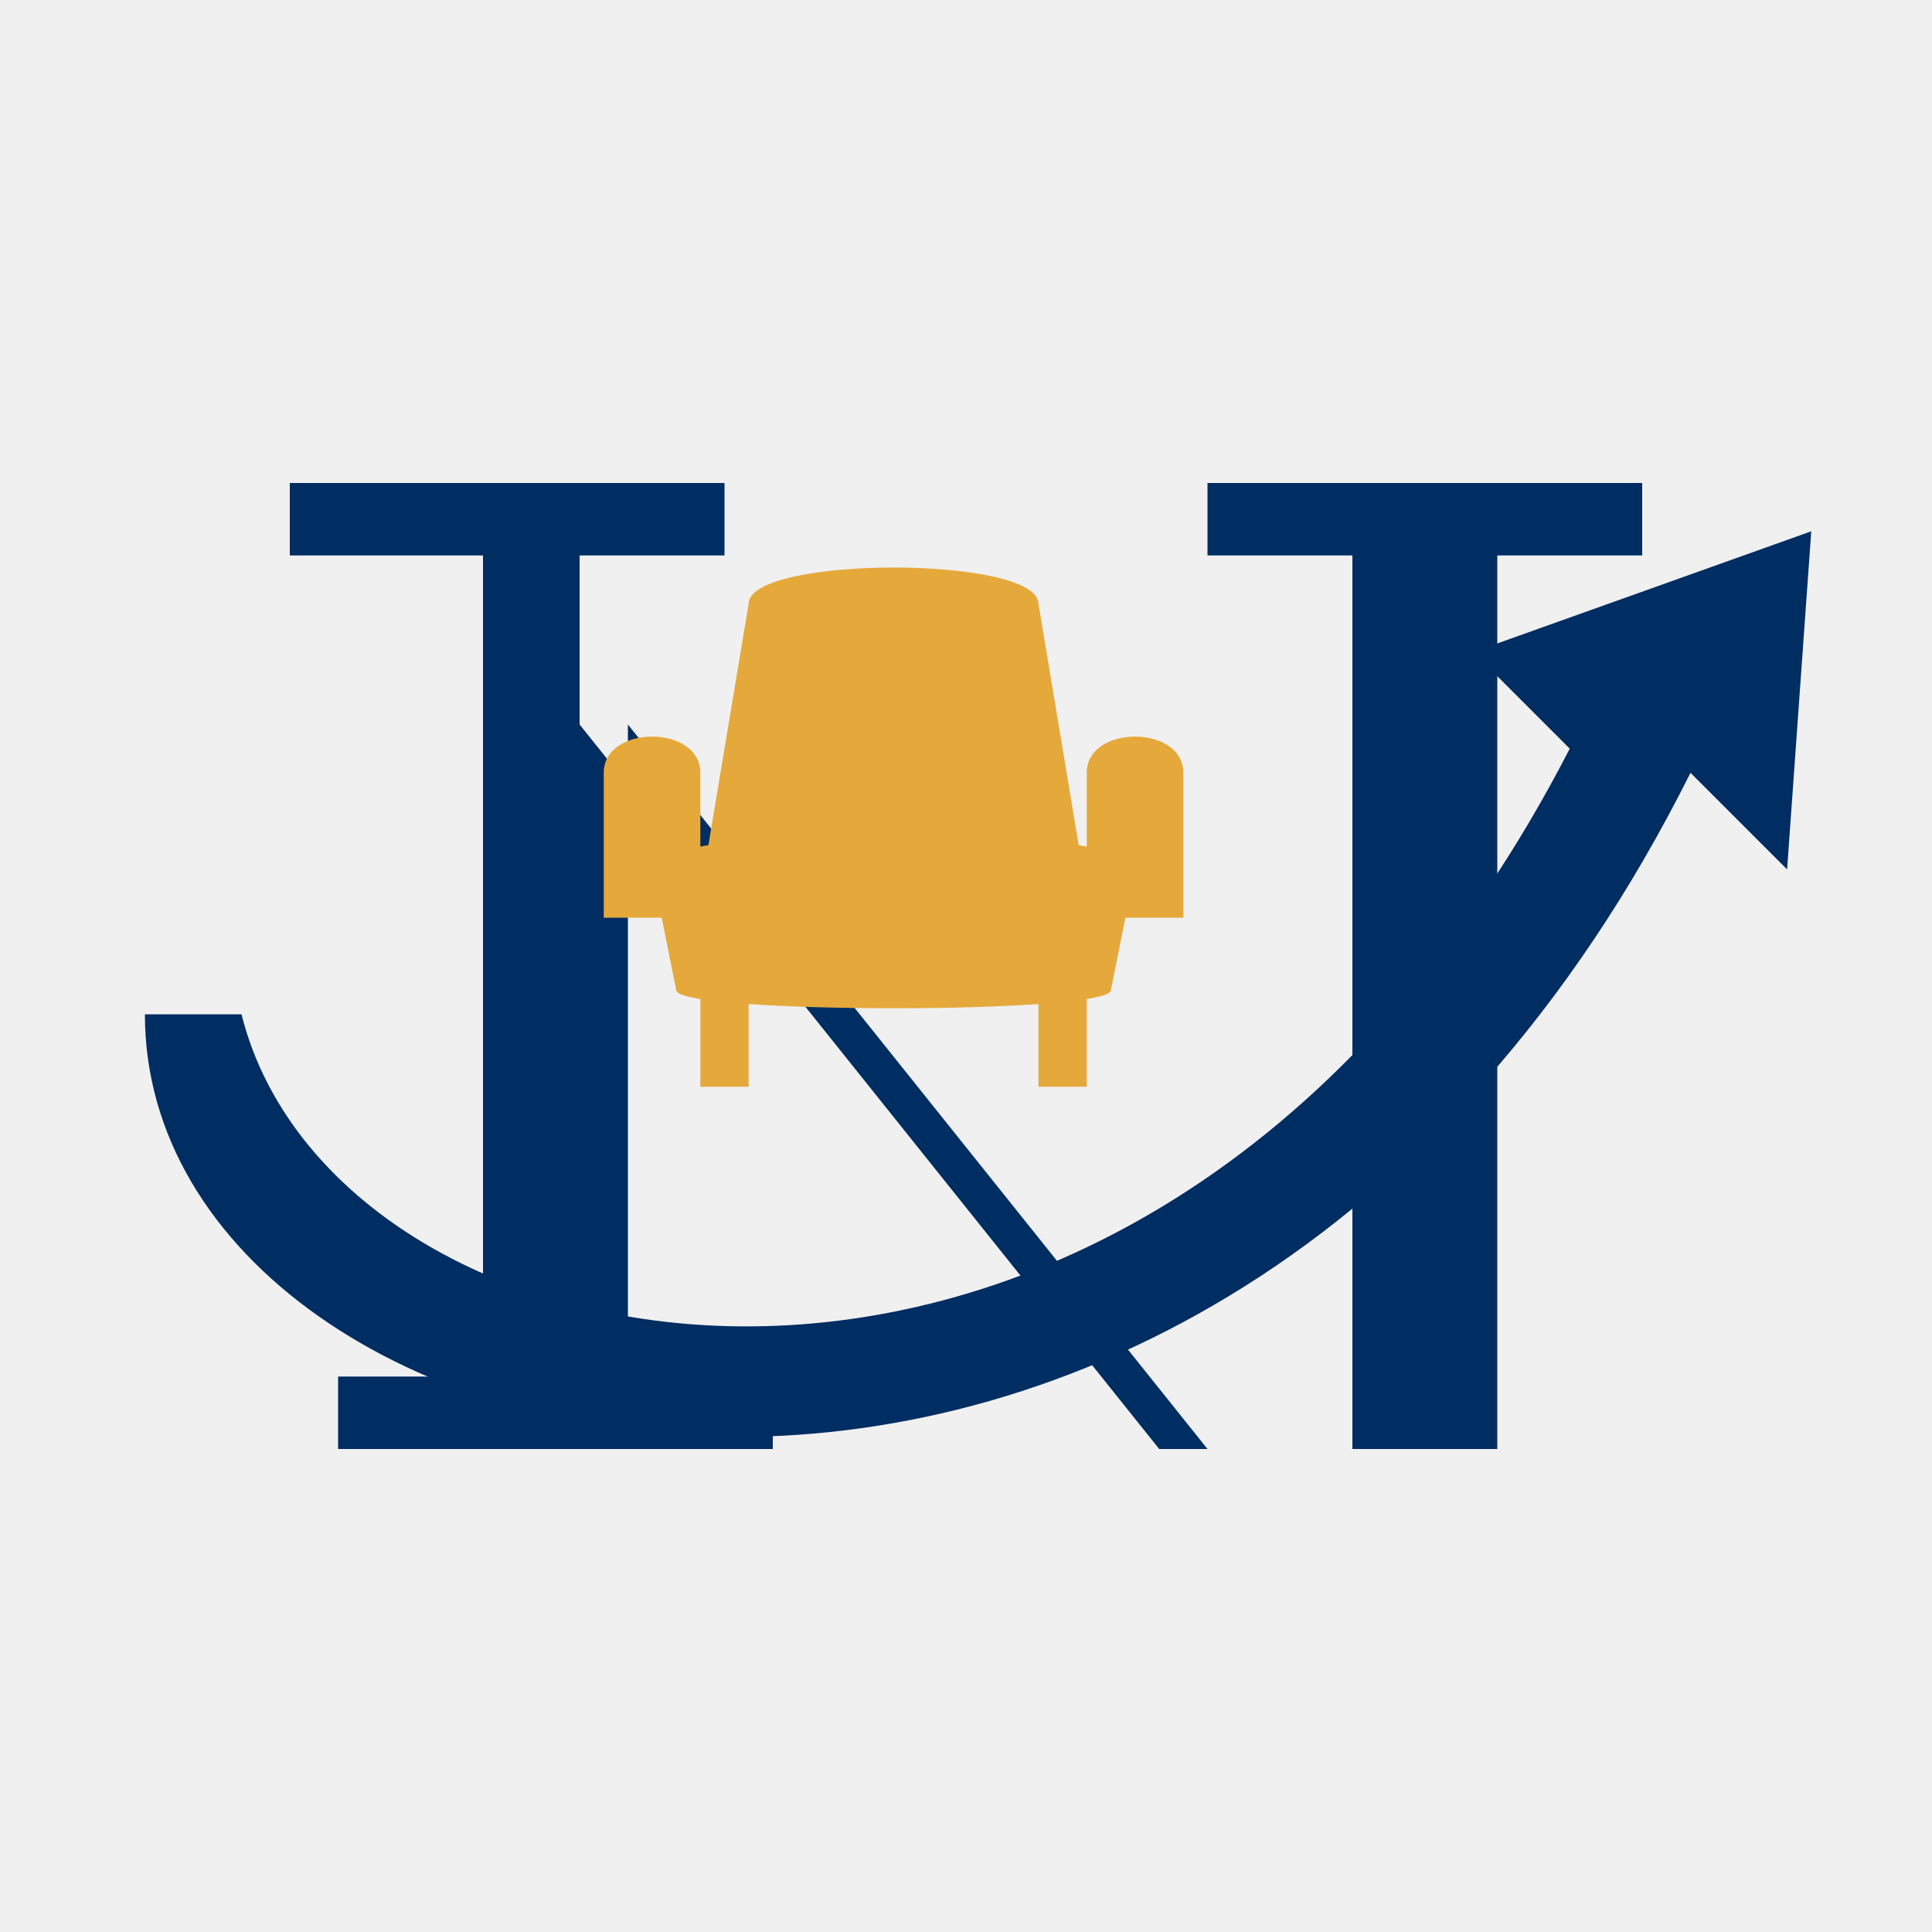
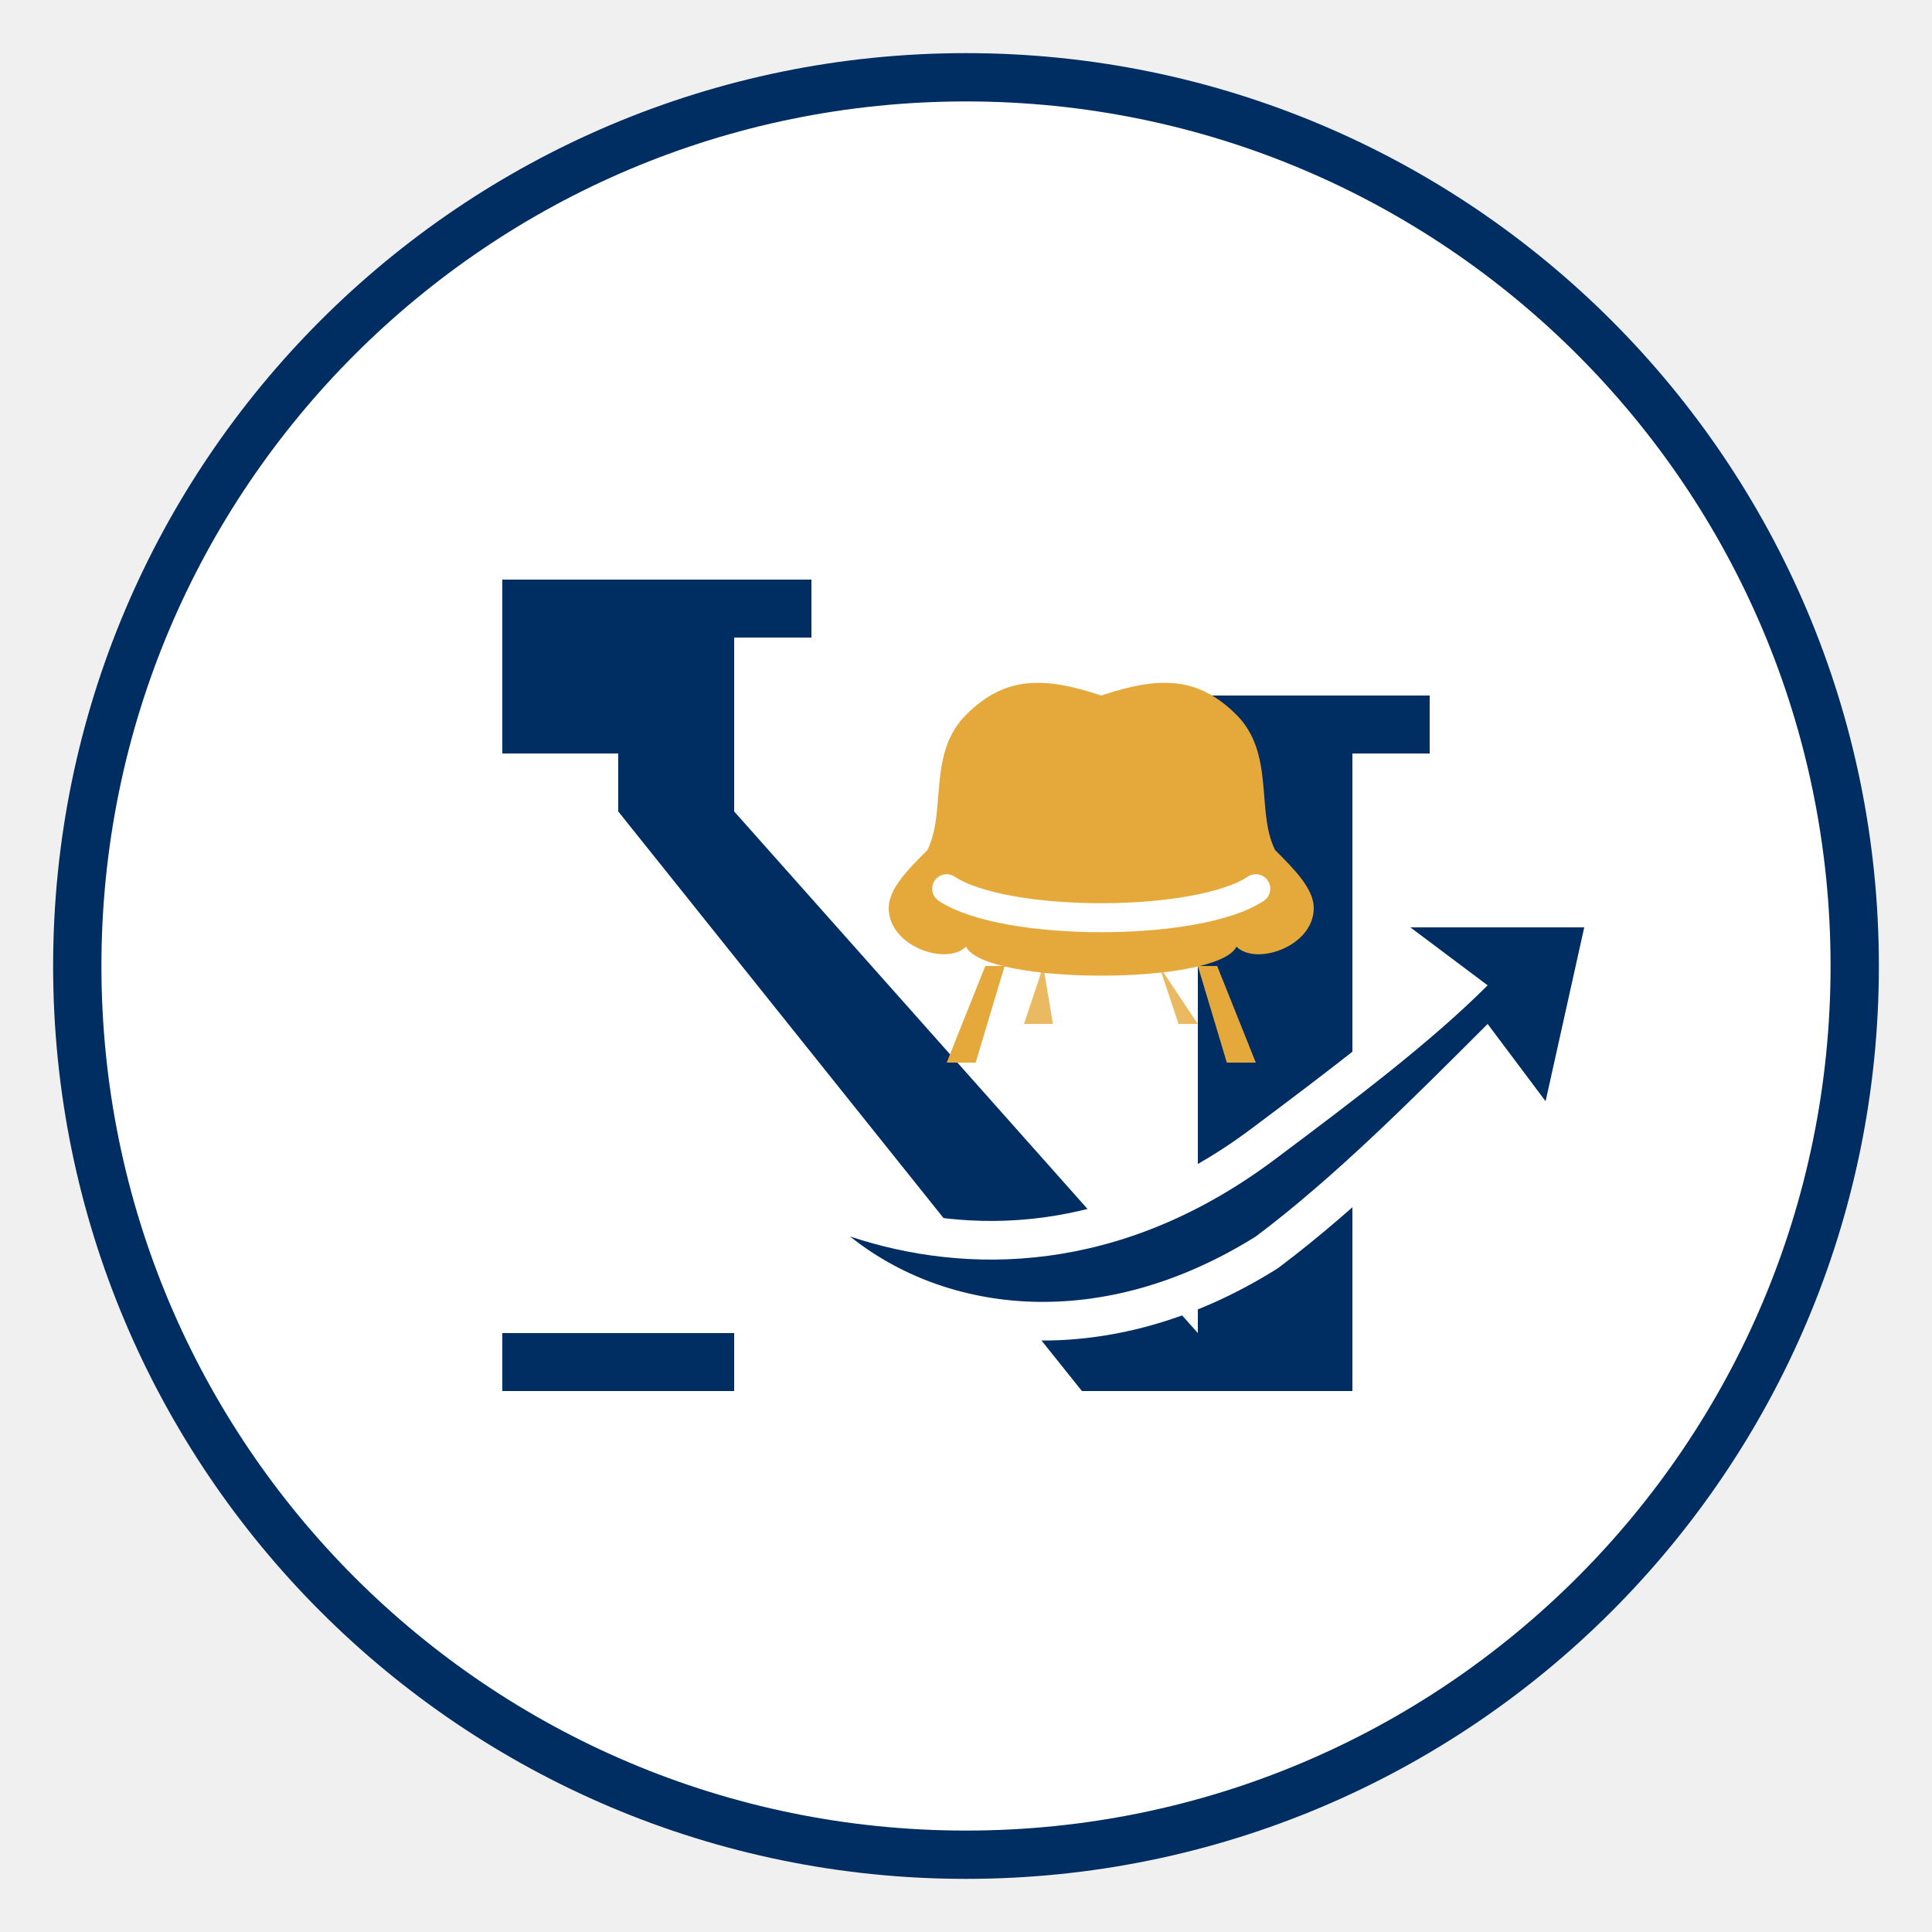
- <svg xmlns="http://www.w3.org/2000/svg" viewBox="0 0 80 80" width="100%" height="100%">
+ <svg xmlns="http://www.w3.org/2000/svg" viewBox="0 0 100 100" width="100%" height="100%">
  <defs>
    <style>
      .navy-color { fill: #002D62; }
      .gold-color { fill: #E5A93B; }
+       .border-style { fill: #ffffff; stroke: #002D62; stroke-width: 2.5; }
    </style>
  </defs>
-   <path class="navy-color" d="M 12 20 H 30 V 23 H 24 V 30 L 48 60 H 56 V 23 H 50 V 20 H 68 V 23 H 62 V 60 H 50 L 26 30 V 57 H 32 V 60 H 14 V 57 H 20 V 23 H 12 Z" />
-   <g transform="translate(25, 23)">
-     <path class="gold-color" d="M 6 2 C 6 0, 18 0, 18 2 L 20 14 C 20 15, 4 15, 4 14 Z" />
-     <path class="gold-color" d="M 2 13 C 2 11, 22 11, 22 13 L 21 18 C 21 19, 3 19, 3 18 Z" />
-     <path class="gold-color" d="M 0 9 C 0 7, 4 7, 4 9 L 4 15 L 0 15 Z" />
-     <path class="gold-color" d="M 20 9 C 20 7, 24 7, 24 9 L 24 15 L 20 15 Z" />
-     <rect x="4" y="18" width="2" height="4" class="gold-color" />
-     <rect x="18" y="18" width="2" height="4" class="gold-color" />
+   <circle cx="50" cy="50" r="46" class="border-style" />
+   <g transform="translate(8, 10)">
+     <path class="navy-color" d="M 18 20 H 34 V 23 H 30 V 32 L 54 59 V 29 H 50 V 26 H 66 V 29 H 62 V 62 H 48 L 24 32 V 59 H 30 V 62 H 18 V 59 H 24 V 29 H 18 Z" />
+     <g class="gold-color">
+       <path d="M 42 27 C 44 25, 46 25, 49 26 C 52 25, 54 25, 56 27 C 58 29, 57 32, 58 34 C 59 35, 60 36, 60 37 C 60 39, 57 40, 56 39 C 55 41, 43 41, 42 39 C 41 40, 38 39, 38 37 C 38 36, 39 35, 40 34 C 41 32, 40 29, 42 27 Z" />
+       <path d="M 43 40 L 41 45 H 42.5 L 44 40 Z" />
+       <path d="M 55 40 L 57 45 H 55.5 L 54 40 Z" />
+       <path d="M 46 40 L 45 43 H 46.5 Z" opacity="0.8" />
+       <path d="M 52 40 L 53 43 H 54 Z" opacity="0.8" />
+     </g>
+     <path d="M 41 36 C 44 38, 54 38, 57 36" fill="none" stroke="#ffffff" stroke-width="1.5" stroke-linecap="round" />
+     <path d="M 36 54 C 42 56, 50 56, 58 50 C 62 47, 66 44, 69 41 L 65 38 L 74 38 L 72 47 L 69 43 C 65 47, 61 51, 57 54 C 49 59, 41 58, 36 54 Z" fill="#ffffff" stroke="#ffffff" stroke-width="4" stroke-linejoin="round" />
+     <path d="M 36 54 C 42 56, 50 56, 58 50 C 62 47, 66 44, 69 41 L 65 38 L 74 38 L 72 47 L 69 43 C 65 47, 61 51, 57 54 C 49 59, 41 58, 36 54 Z" class="navy-color" />
  </g>
-   <path class="navy-color" d="M 6 42 C 6 62, 50 72, 70 32 L 74 36 L 75 22 L 61 27 L 65 31 C 48 64, 14 58, 10 42 Z" />
</svg>
